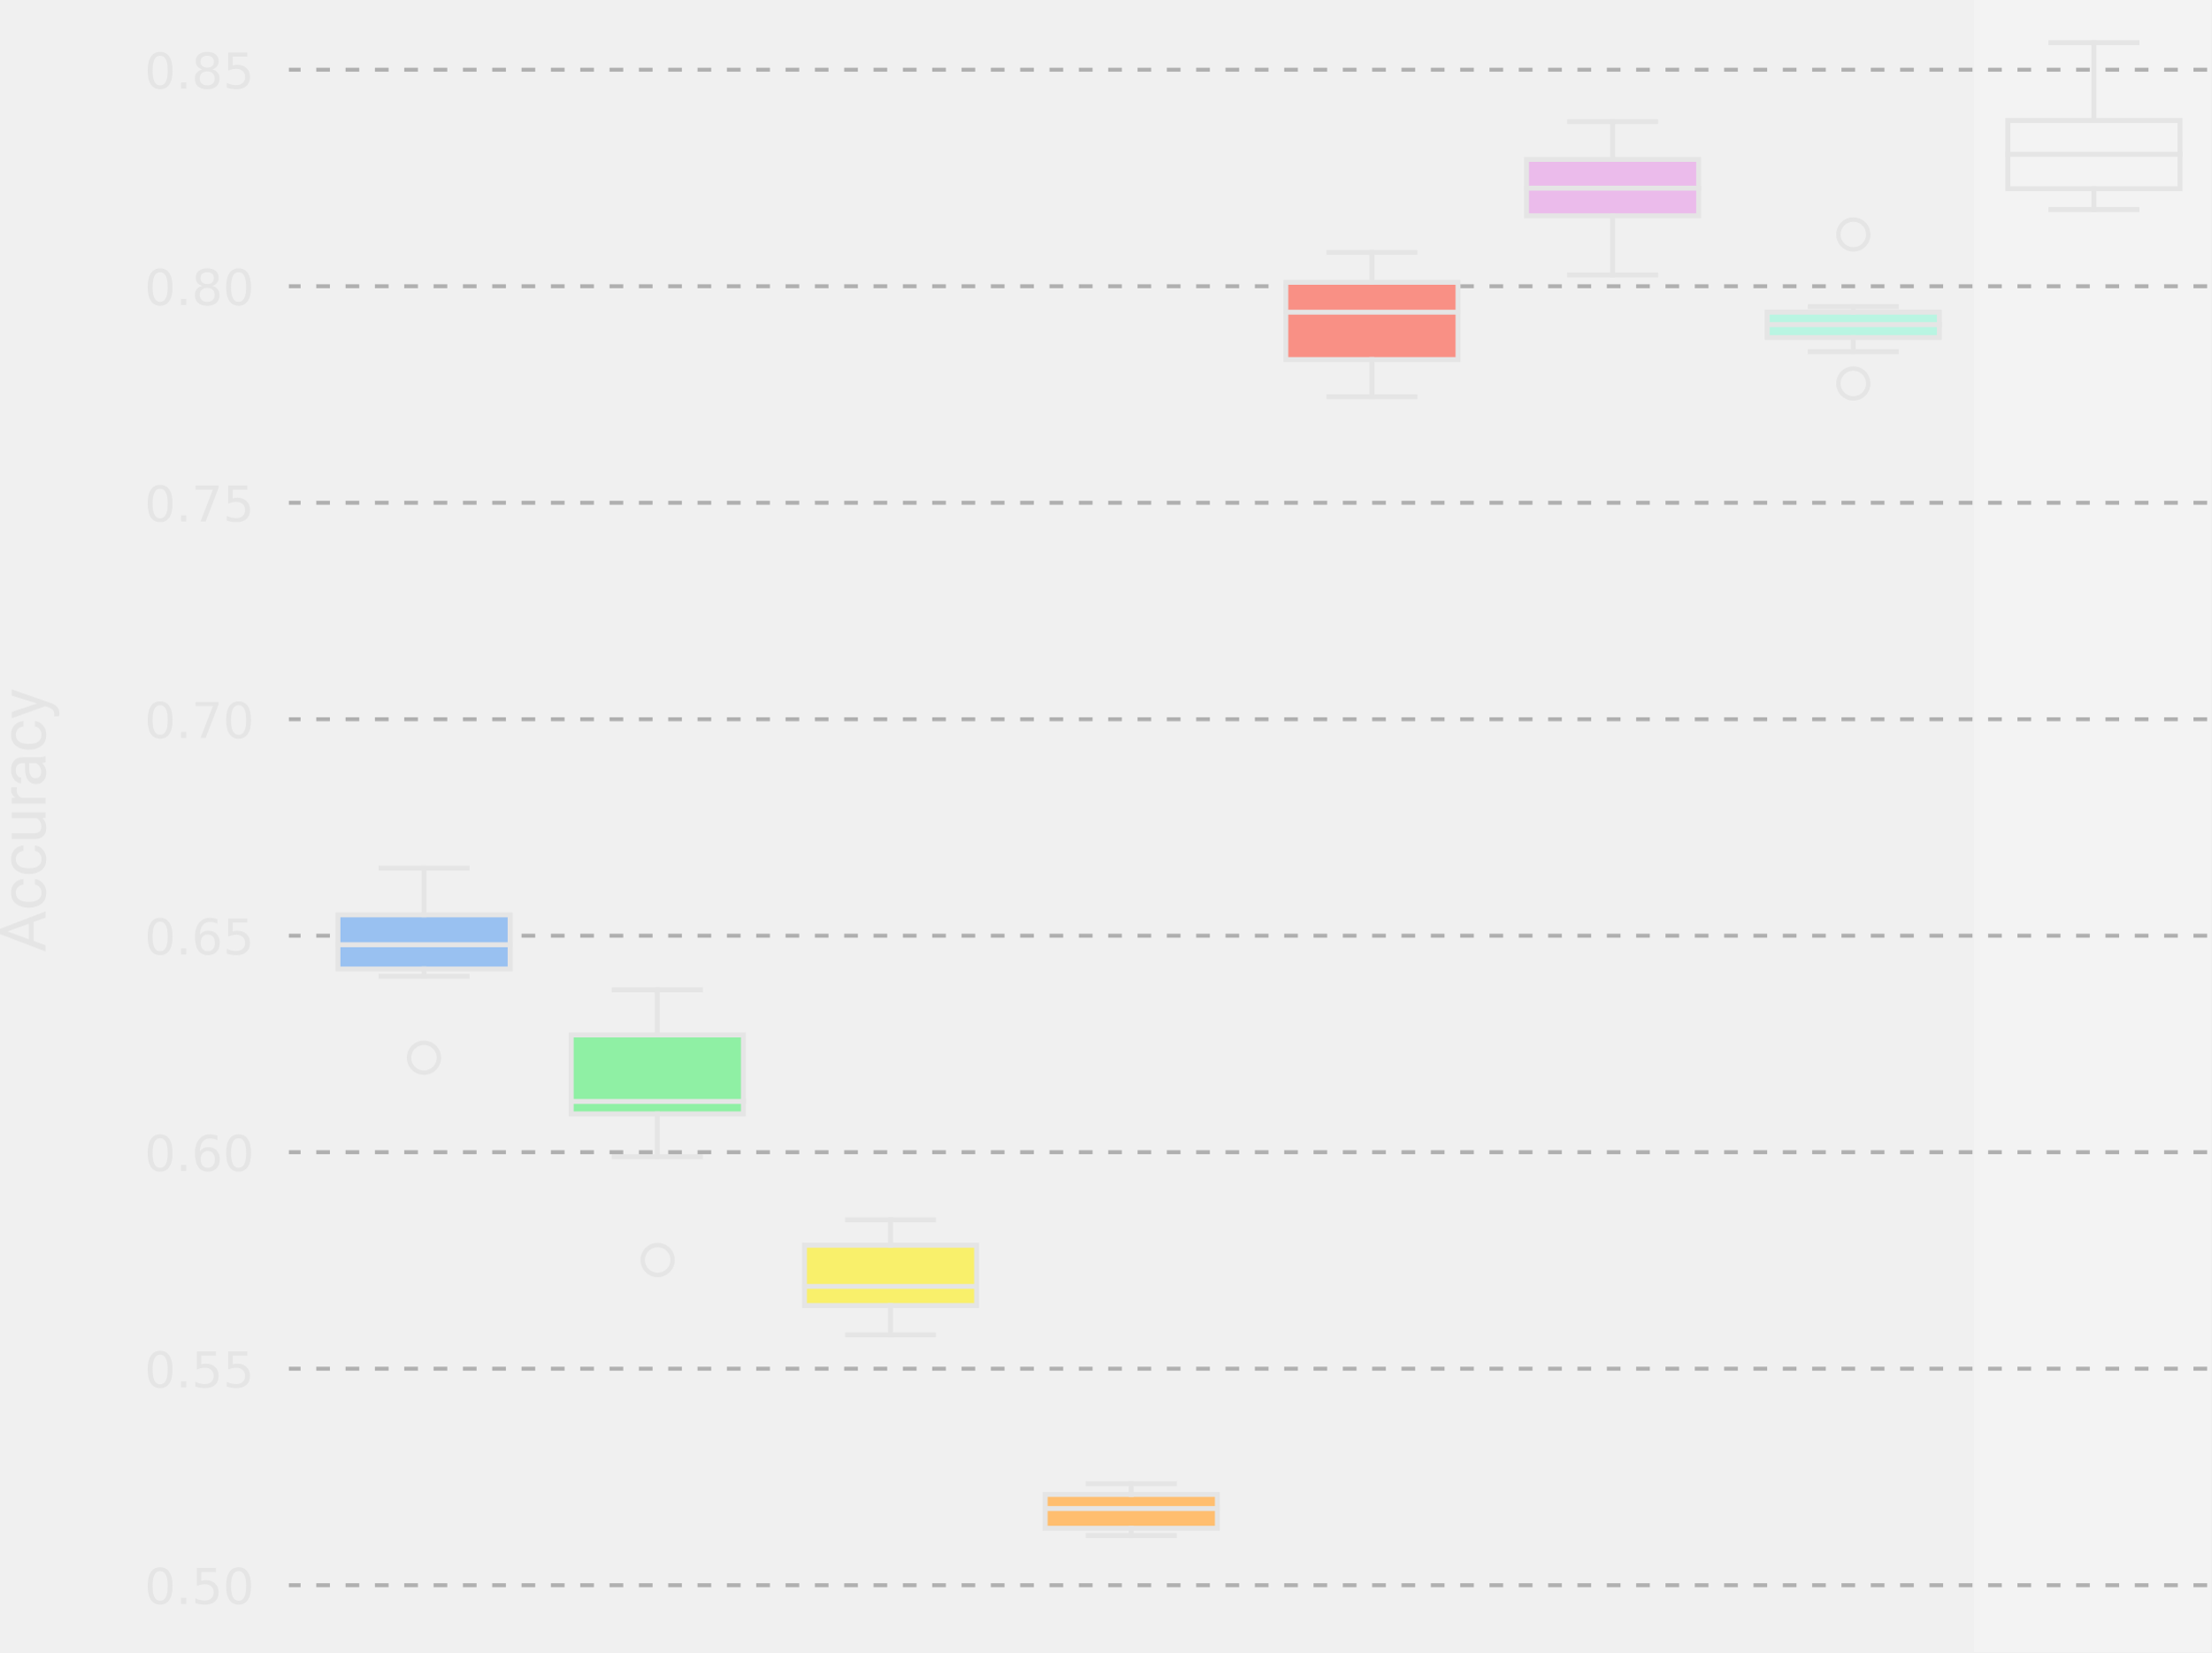
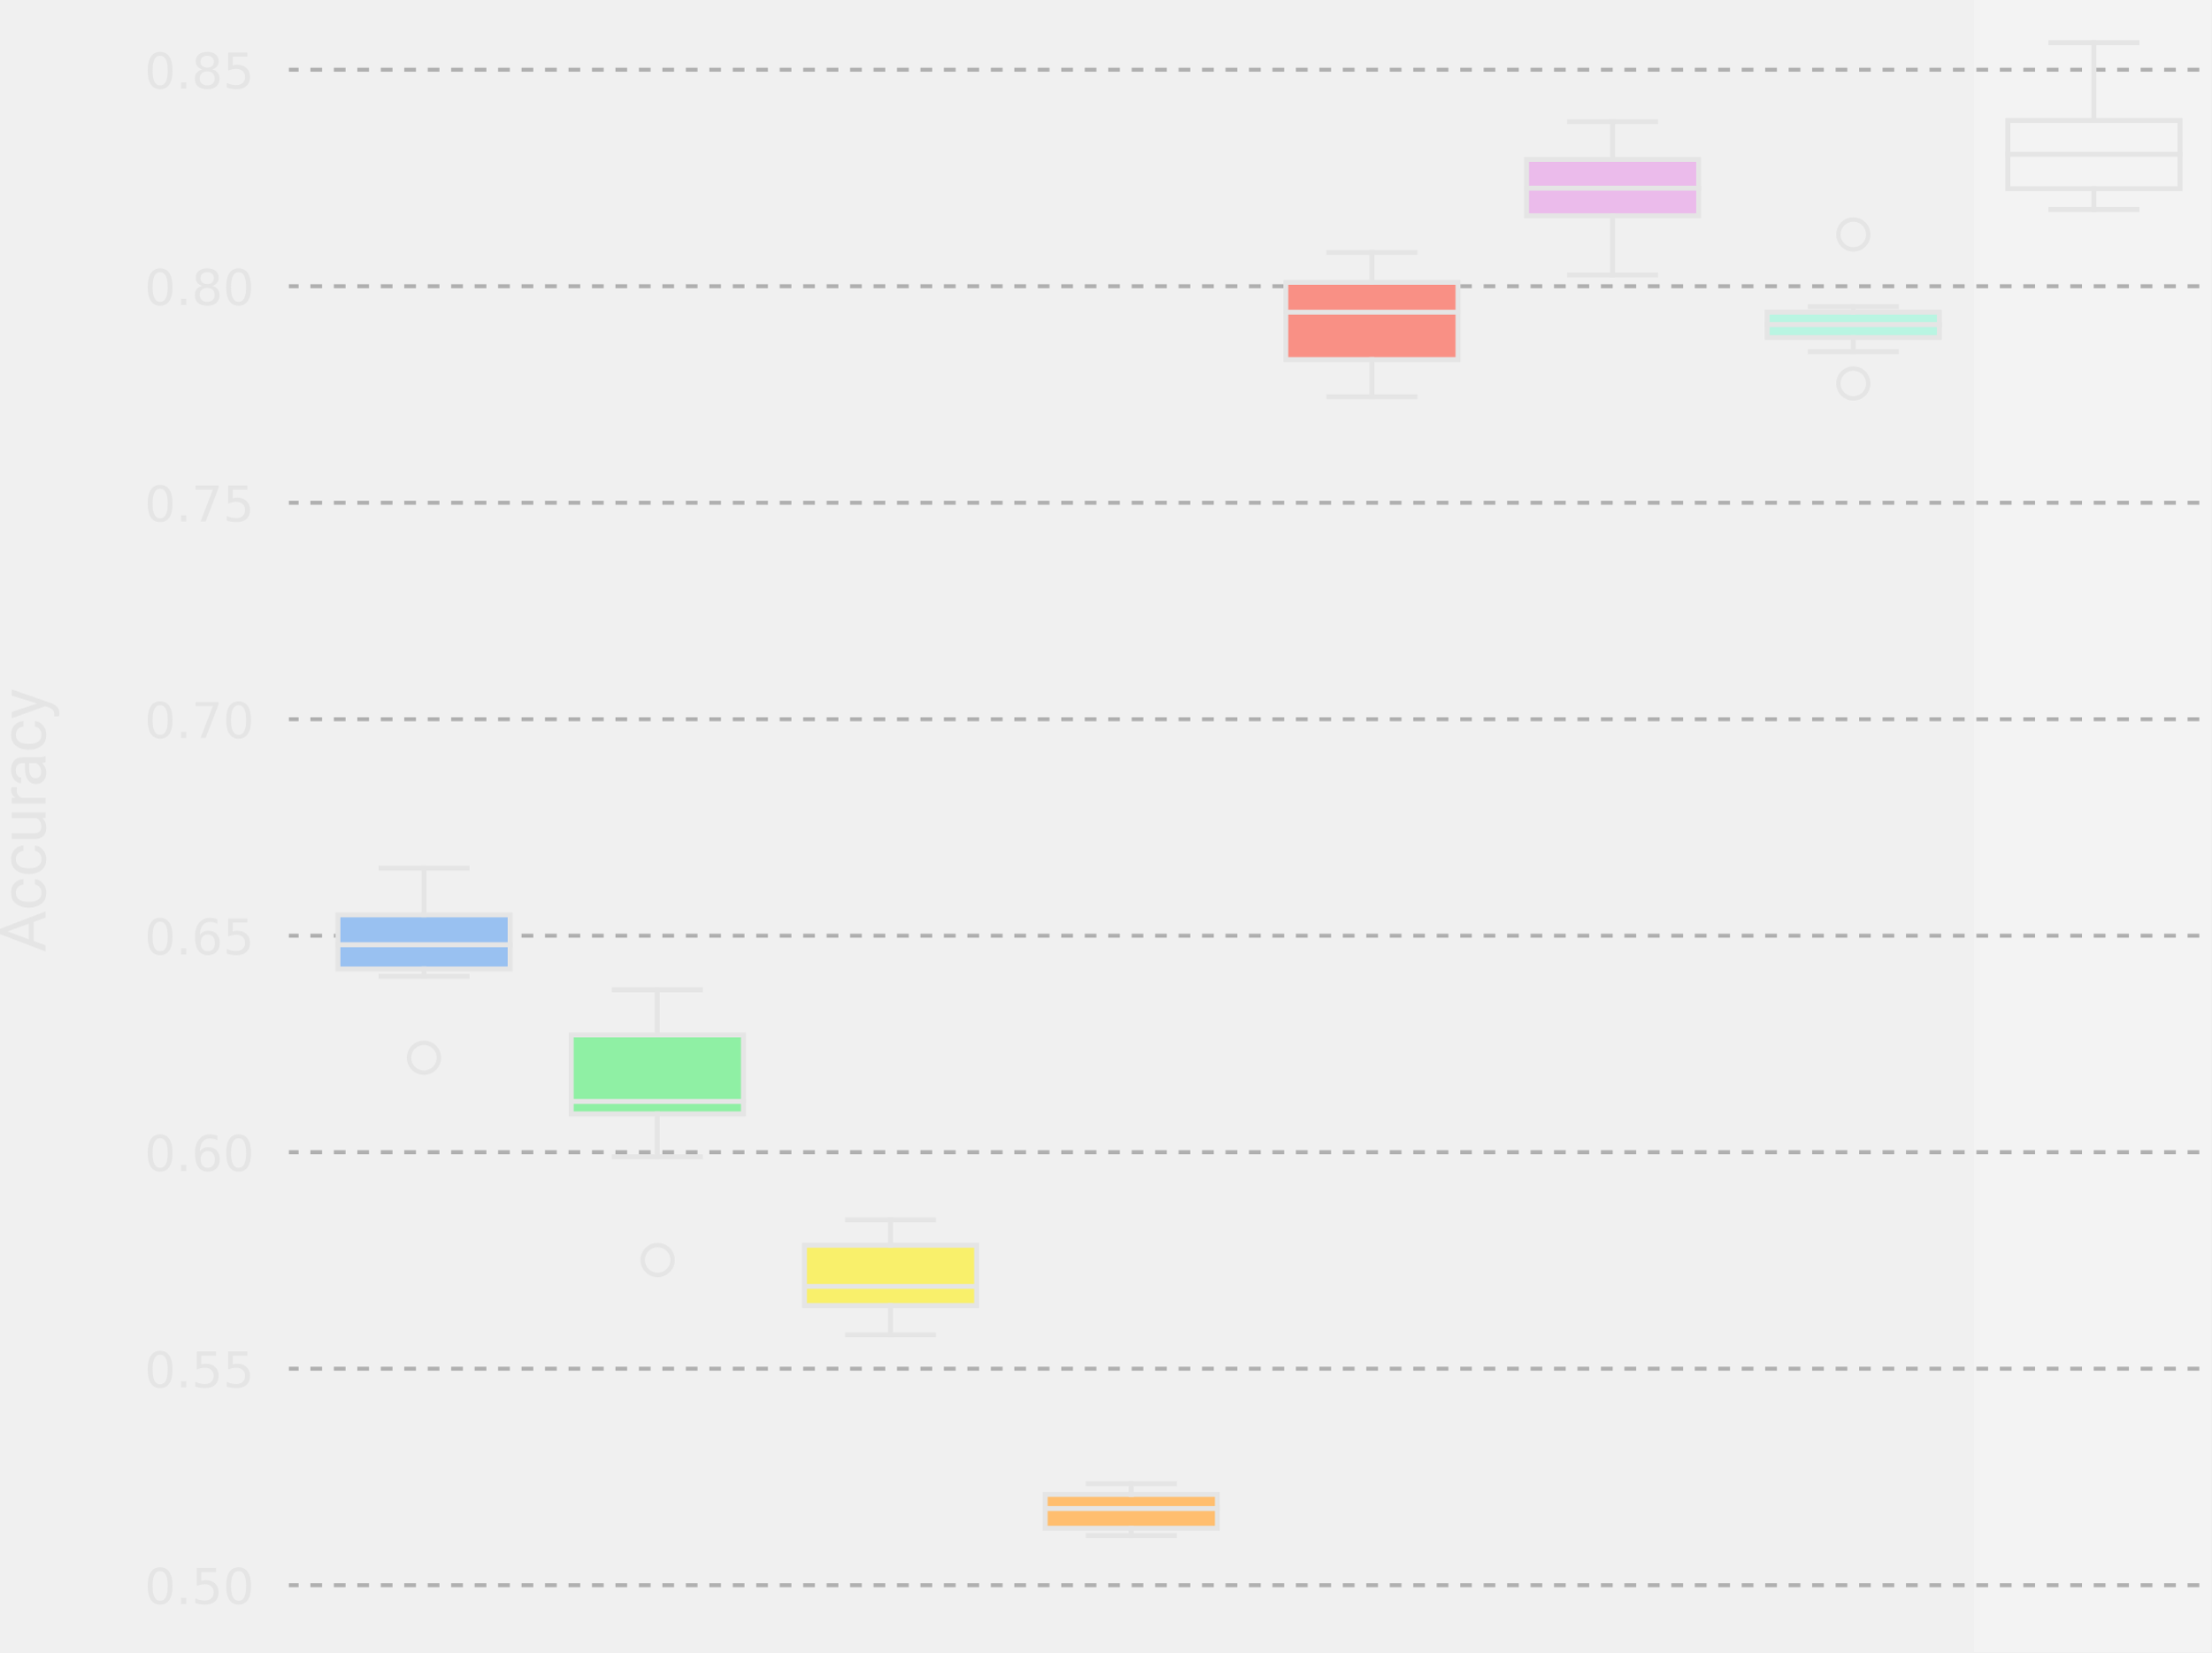
<svg xmlns="http://www.w3.org/2000/svg" xmlns:xlink="http://www.w3.org/1999/xlink" width="447.868pt" height="334.65pt" viewBox="0 0 447.868 334.65" version="1.1" id="svg1022">
  <defs id="defs6">
    <rect x="903.469" y="97.073" width="238.484" height="45.432" id="rect2431" />
    <style type="text/css" id="style4">*{stroke-linejoin: round; stroke-linecap: butt}</style>
    <rect x="903.469" y="97.073" width="238.484" height="45.432" id="rect2431-3" />
    <rect x="903.469" y="97.073" width="238.484" height="45.432" id="rect2431-7" />
    <rect x="903.469" y="97.073" width="238.484" height="45.432" id="rect2431-35" />
    <rect x="903.469" y="97.073" width="238.484" height="45.432" id="rect2431-9" />
    <rect x="903.469" y="97.073" width="238.484" height="45.432" id="rect2431-2" />
    <rect x="903.469" y="97.073" width="238.484" height="45.432" id="rect2431-0" />
    <rect x="903.469" y="97.073" width="238.484" height="45.432" id="rect2431-0-3" />
    <clipPath id="p4b27010d5b-2">
      <rect x="90" y="51.84" width="558" height="332.64" id="rect1017-0" />
    </clipPath>
    <clipPath id="clipPath4578">
      <rect x="90" y="51.84" width="558" height="332.64" id="rect4576" />
    </clipPath>
    <clipPath id="clipPath4582">
      <rect x="90" y="51.84" width="558" height="332.64" id="rect4580" />
    </clipPath>
    <clipPath id="clipPath4586">
      <rect x="90" y="51.84" width="558" height="332.64" id="rect4584" />
    </clipPath>
    <clipPath id="clipPath4590">
      <rect x="90" y="51.84" width="558" height="332.64" id="rect4588" />
    </clipPath>
    <clipPath id="clipPath4594">
      <rect x="90" y="51.84" width="558" height="332.64" id="rect4592" />
    </clipPath>
    <clipPath id="clipPath4598">
      <rect x="90" y="51.84" width="558" height="332.64" id="rect4596" />
    </clipPath>
    <clipPath id="clipPath4602">
      <rect x="90" y="51.84" width="558" height="332.64" id="rect4600" />
    </clipPath>
    <clipPath id="clipPath4606">
      <rect x="90" y="51.84" width="558" height="332.64" id="rect4604" />
    </clipPath>
    <clipPath id="clipPath4610">
      <rect x="90" y="51.84" width="558" height="332.64" id="rect4608" />
    </clipPath>
    <clipPath id="clipPath4614">
      <rect x="90" y="51.84" width="558" height="332.64" id="rect4612" />
    </clipPath>
    <clipPath id="clipPath4618">
      <rect x="90" y="51.84" width="558" height="332.64" id="rect4616" />
    </clipPath>
    <clipPath id="clipPath4622">
      <rect x="90" y="51.84" width="558" height="332.64" id="rect4620" />
    </clipPath>
    <clipPath id="clipPath4626">
      <rect x="90" y="51.84" width="558" height="332.64" id="rect4624" />
    </clipPath>
    <clipPath id="clipPath4630">
      <rect x="90" y="51.84" width="558" height="332.64" id="rect4628" />
    </clipPath>
    <clipPath id="clipPath4634">
      <rect x="90" y="51.84" width="558" height="332.64" id="rect4632" />
    </clipPath>
    <clipPath id="clipPath4638">
      <rect x="90" y="51.84" width="558" height="332.64" id="rect4636" />
    </clipPath>
    <clipPath id="clipPath4642">
      <rect x="90" y="51.84" width="558" height="332.64" id="rect4640" />
    </clipPath>
    <clipPath id="clipPath4646">
      <rect x="90" y="51.84" width="558" height="332.64" id="rect4644" />
    </clipPath>
    <clipPath id="clipPath4650">
      <rect x="90" y="51.84" width="558" height="332.64" id="rect4648" />
    </clipPath>
    <clipPath id="clipPath4654">
      <rect x="90" y="51.84" width="558" height="332.64" id="rect4652" />
    </clipPath>
    <clipPath id="clipPath4658">
      <rect x="90" y="51.84" width="558" height="332.64" id="rect4656" />
    </clipPath>
    <clipPath id="clipPath4662">
      <rect x="90" y="51.84" width="558" height="332.64" id="rect4660" />
    </clipPath>
    <clipPath id="clipPath4666">
      <rect x="90" y="51.84" width="558" height="332.64" id="rect4664" />
    </clipPath>
    <clipPath id="clipPath4670">
      <rect x="90" y="51.84" width="558" height="332.64" id="rect4668" />
    </clipPath>
    <clipPath id="clipPath4674">
      <rect x="90" y="51.84" width="558" height="332.64" id="rect4672" />
    </clipPath>
    <clipPath id="clipPath4678">
      <rect x="90" y="51.84" width="558" height="332.64" id="rect4676" />
    </clipPath>
    <clipPath id="clipPath4682">
      <rect x="90" y="51.84" width="558" height="332.64" id="rect4680" />
    </clipPath>
    <clipPath id="clipPath4686">
      <rect x="90" y="51.84" width="558" height="332.64" id="rect4684" />
    </clipPath>
    <clipPath id="clipPath4690">
      <rect x="90" y="51.84" width="558" height="332.64" id="rect4688" />
    </clipPath>
    <clipPath id="clipPath4694">
      <rect x="90" y="51.84" width="558" height="332.64" id="rect4692" />
    </clipPath>
    <clipPath id="clipPath4698">
      <rect x="90" y="51.84" width="558" height="332.64" id="rect4696" />
    </clipPath>
    <clipPath id="clipPath4702">
      <rect x="90" y="51.84" width="558" height="332.64" id="rect4700" />
    </clipPath>
    <clipPath id="clipPath4706">
      <rect x="90" y="51.84" width="558" height="332.64" id="rect4704" />
    </clipPath>
    <clipPath id="clipPath4710">
      <rect x="90" y="51.84" width="558" height="332.64" id="rect4708" />
    </clipPath>
    <clipPath id="clipPath4714">
      <rect x="90" y="51.84" width="558" height="332.64" id="rect4712" />
    </clipPath>
    <clipPath id="clipPath4718">
      <rect x="90" y="51.84" width="558" height="332.64" id="rect4716" />
    </clipPath>
    <clipPath id="clipPath4722">
      <rect x="90" y="51.84" width="558" height="332.64" id="rect4720" />
    </clipPath>
    <clipPath id="clipPath4726">
      <rect x="90" y="51.84" width="558" height="332.64" id="rect4724" />
    </clipPath>
    <clipPath id="clipPath4730">
      <rect x="90" y="51.84" width="558" height="332.64" id="rect4728" />
    </clipPath>
    <clipPath id="clipPath4734">
      <rect x="90" y="51.84" width="558" height="332.64" id="rect4732" />
    </clipPath>
    <clipPath id="clipPath4738">
      <rect x="90" y="51.84" width="558" height="332.64" id="rect4736" />
    </clipPath>
    <clipPath id="clipPath4742">
      <rect x="90" y="51.84" width="558" height="332.64" id="rect4740" />
    </clipPath>
    <clipPath id="clipPath4746">
      <rect x="90" y="51.84" width="558" height="332.64" id="rect4744" />
    </clipPath>
    <clipPath id="clipPath4750">
      <rect x="90" y="51.84" width="558" height="332.64" id="rect4748" />
    </clipPath>
    <clipPath id="clipPath4754">
      <rect x="90" y="51.84" width="558" height="332.64" id="rect4752" />
    </clipPath>
    <clipPath id="clipPath4758">
      <rect x="90" y="51.84" width="558" height="332.64" id="rect4756" />
    </clipPath>
    <clipPath id="clipPath4762">
      <rect x="90" y="51.84" width="558" height="332.64" id="rect4760" />
    </clipPath>
    <clipPath id="clipPath4766">
      <rect x="90" y="51.84" width="558" height="332.64" id="rect4764" />
    </clipPath>
    <clipPath id="clipPath4770">
      <rect x="90" y="51.84" width="558" height="332.64" id="rect4768" />
    </clipPath>
    <clipPath id="clipPath4774">
      <rect x="90" y="51.84" width="558" height="332.64" id="rect4772" />
    </clipPath>
    <clipPath id="clipPath4778">
      <rect x="90" y="51.84" width="558" height="332.64" id="rect4776" />
    </clipPath>
    <clipPath id="clipPath4782">
      <rect x="90" y="51.84" width="558" height="332.64" id="rect4780" />
    </clipPath>
    <clipPath id="clipPath4786">
      <rect x="90" y="51.84" width="558" height="332.64" id="rect4784" />
    </clipPath>
    <clipPath id="clipPath4790">
      <rect x="90" y="51.84" width="558" height="332.64" id="rect4788" />
    </clipPath>
    <clipPath id="clipPath4794">
      <rect x="90" y="51.84" width="558" height="332.64" id="rect4792" />
    </clipPath>
    <clipPath id="clipPath4798">
      <rect x="90" y="51.84" width="558" height="332.64" id="rect4796" />
    </clipPath>
    <clipPath id="clipPath4802">
      <rect x="90" y="51.84" width="558" height="332.64" id="rect4800" />
    </clipPath>
    <clipPath id="clipPath4806">
      <rect x="90" y="51.84" width="558" height="332.64" id="rect4804" />
    </clipPath>
    <path id="m43731210ed-9" d="M 0,0 H -3.5" style="stroke:#000000;stroke-width:0.8" />
    <path id="DejaVuSans-30-9" d="m 2034,4250 q -487,0 -733,-480 -245,-479 -245,-1442 0,-959 245,-1439 246,-480 733,-480 491,0 736,480 246,480 246,1439 0,963 -246,1442 -245,480 -736,480 z m 0,500 q 785,0 1199,-621 414,-620 414,-1801 0,-1178 -414,-1799 -414,-620 -1199,-620 -784,0 -1198,620 -414,621 -414,1799 0,1181 414,1801 414,621 1198,621 z" transform="scale(0.015625)" />
    <path id="DejaVuSans-2e-3" d="m 684,794 h 660 V 0 H 684 Z" transform="scale(0.015625)" />
    <path id="DejaVuSans-35-1" d="M 691,4666 H 3169 V 4134 H 1269 V 2991 q 137,47 274,70 138,23 276,23 781,0 1237,-428 457,-428 457,-1159 Q 3513,744 3044,326 2575,-91 1722,-91 1428,-91 1123,-41 819,9 494,109 v 635 q 281,-153 581,-228 300,-75 634,-75 541,0 856,284 316,284 316,772 0,487 -316,771 -315,285 -856,285 -253,0 -505,-56 -251,-56 -513,-175 z" transform="scale(0.015625)" />
    <path id="DejaVuSans-36-3" d="m 2113,2584 q -425,0 -674,-291 -248,-290 -248,-796 0,-503 248,-796 249,-292 674,-292 425,0 673,292 248,293 248,796 0,506 -248,796 -248,291 -673,291 z m 1253,1979 v -575 q -238,112 -480,171 -242,60 -480,60 -625,0 -955,-422 -329,-422 -376,-1275 184,272 462,417 279,145 613,145 703,0 1111,-427 408,-426 408,-1160 0,-719 -425,-1154 -425,-434 -1131,-434 -810,0 -1238,620 -428,621 -428,1799 0,1106 525,1764 525,658 1409,658 238,0 480,-47 242,-47 505,-140 z" transform="scale(0.015625)" />
    <path id="DejaVuSans-37-9" d="M 525,4666 H 3525 V 4397 L 1831,0 H 1172 L 2766,4134 H 525 Z" transform="scale(0.015625)" />
    <path id="DejaVuSans-38-0" d="m 2034,2216 q -450,0 -708,-241 -257,-241 -257,-662 0,-422 257,-663 258,-241 708,-241 450,0 709,242 260,243 260,662 0,421 -258,662 -257,241 -711,241 z m -631,268 q -406,100 -633,378 -226,279 -226,679 0,559 398,884 399,325 1092,325 697,0 1094,-325 397,-325 397,-884 0,-400 -227,-679 -226,-278 -629,-378 456,-106 710,-416 255,-309 255,-755 Q 3634,634 3220,271 2806,-91 2034,-91 1263,-91 848,271 434,634 434,1313 q 0,446 256,755 257,310 713,416 z m -231,997 q 0,-362 226,-565 227,-203 636,-203 407,0 636,203 230,203 230,565 0,363 -230,566 -229,203 -636,203 -409,0 -636,-203 -226,-203 -226,-566 z" transform="scale(0.015625)" />
    <path id="DejaVuSans-41-8" d="M 2188,4044 1331,1722 h 1716 z m -357,622 h 716 L 4325,0 H 3669 L 3244,1197 H 1141 L 716,0 H 50 Z" transform="scale(0.015625)" />
    <path id="DejaVuSans-79-1" d="m 2059,-325 q -243,-625 -475,-815 -231,-191 -618,-191 H 506 v 481 h 338 q 237,0 368,113 132,112 291,531 L 1606,56 191,3500 H 800 L 1894,763 2988,3500 h 609 z" transform="scale(0.015625)" />
    <path id="mbfd4c8936d-4" d="M 0,3 C 0.796,3 1.559,2.684 2.121,2.121 2.684,1.559 3,0.796 3,0 3,-0.796 2.684,-1.559 2.121,-2.121 1.559,-2.684 0.796,-3 0,-3 -0.796,-3 -1.559,-2.684 -2.121,-2.121 -2.684,-1.559 -3,-0.796 -3,0 -3,0.796 -2.684,1.559 -2.121,2.121 -1.559,2.684 -0.796,3 0,3 Z" style="stroke:#000000" />
    <defs id="defs716">
      <path id="mbfd4c8936d" d="M 0,3 C 0.796,3 1.559,2.684 2.121,2.121 2.684,1.559 3,0.796 3,0 3,-0.796 2.684,-1.559 2.121,-2.121 1.559,-2.684 0.796,-3 0,-3 -0.796,-3 -1.559,-2.684 -2.121,-2.121 -2.684,-1.559 -3,-0.796 -3,0 -3,0.796 -2.684,1.559 -2.121,2.121 -1.559,2.684 -0.796,3 0,3 Z" style="stroke:#000000" />
    </defs>
    <clipPath clipPathUnits="userSpaceOnUse" id="clipPath1">
      <g id="g2" transform="translate(177,48)">
        <rect x="-87" y="3.84" width="558" height="332.64" id="rect2" />
      </g>
    </clipPath>
    <clipPath clipPathUnits="userSpaceOnUse" id="clipPath2">
      <g id="g3" transform="translate(177,48)">
        <rect x="-87" y="3.84" width="558" height="332.64" id="rect3" />
      </g>
    </clipPath>
    <clipPath clipPathUnits="userSpaceOnUse" id="clipPath4">
      <g id="g5" transform="translate(70.5,48)">
        <rect x="19.5" y="3.84" width="558" height="332.64" id="rect5" />
      </g>
    </clipPath>
    <clipPath clipPathUnits="userSpaceOnUse" id="clipPath6">
      <g id="g7" transform="translate(48,48)">
        <rect x="42" y="3.84" width="558" height="332.64" id="rect7" />
      </g>
    </clipPath>
    <defs id="defs503">
      <path id="m43731210ed" d="M 0,0 H -3.5" style="stroke:#000000;stroke-width:0.8" />
    </defs>
  </defs>
  <rect style="opacity:0.187;fill:#ffffff;fill-opacity:1;stroke-width:1.279;stroke-linecap:round;stroke-linejoin:round;stroke-miterlimit:10" id="rect1" width="48.02" height="334.65" x="399.849" y="0" />
-   <path d="M 90,379.41 H 483.123" clip-path="url(#p4b27010d5b)" style="fill:none;stroke:#b0b0b0;stroke-width:0.8;stroke-linecap:square;stroke-dasharray:2, 4;stroke-dashoffset:0;stroke-opacity:1" id="path499" transform="matrix(0.9901928,0,0,1,-30.60675,-58.31498)" />
+   <path d="M 90,379.41 H 483.123" clip-path="url(#p4b27010d5b)" style="fill:none;stroke:#b0b0b0;stroke-width:0.8;stroke-linecap:square;stroke-dasharray:1.6,3.2;stroke-dashoffset:0;stroke-opacity:1" id="path499" transform="matrix(0.9901928,0,0,1,-30.60675,-58.31498)" />
  <g transform="matrix(0.1,0,0,-0.1,29.24497,324.8938)" id="g523">
    <defs id="defs513">
      <path id="DejaVuSans-30" d="m 2034,4250 q -487,0 -733,-480 -245,-479 -245,-1442 0,-959 245,-1439 246,-480 733,-480 491,0 736,480 246,480 246,1439 0,963 -246,1442 -245,480 -736,480 z m 0,500 q 785,0 1199,-621 414,-620 414,-1801 0,-1178 -414,-1799 -414,-620 -1199,-620 -784,0 -1198,620 -414,621 -414,1799 0,1181 414,1801 414,621 1198,621 z" transform="scale(0.015625)" />
      <path id="DejaVuSans-2e" d="m 684,794 h 660 V 0 H 684 Z" transform="scale(0.015625)" />
      <path id="DejaVuSans-35" d="M 691,4666 H 3169 V 4134 H 1269 V 2991 q 137,47 274,70 138,23 276,23 781,0 1237,-428 457,-428 457,-1159 Q 3513,744 3044,326 2575,-91 1722,-91 1428,-91 1123,-41 819,9 494,109 v 635 q 281,-153 581,-228 300,-75 634,-75 541,0 856,284 316,284 316,772 0,487 -316,771 -315,285 -856,285 -253,0 -505,-56 -251,-56 -513,-175 z" transform="scale(0.015625)" />
    </defs>
    <use xlink:href="#DejaVuSans-30" id="use515" style="fill:#e5e5e5;fill-opacity:1" />
    <use xlink:href="#DejaVuSans-2e" x="63.623" id="use517" style="fill:#e5e5e5;fill-opacity:1" />
    <use xlink:href="#DejaVuSans-35" x="95.41" id="use519" style="fill:#e5e5e5;fill-opacity:1" />
    <use xlink:href="#DejaVuSans-30" x="159.033" id="use521" style="fill:#e5e5e5;fill-opacity:1" />
  </g>
-   <path d="M 90,335.557 H 483.047" clip-path="url(#p4b27010d5b)" style="fill:none;stroke:#b0b0b0;stroke-width:0.8;stroke-linecap:square;stroke-dasharray:2, 4;stroke-dashoffset:0;stroke-opacity:1" id="path527" transform="matrix(0.9901928,0,0,1,-30.60675,-58.31498)" />
+   <path d="M 90,335.557 H 483.047" clip-path="url(#p4b27010d5b)" style="fill:none;stroke:#b0b0b0;stroke-width:0.8;stroke-linecap:square;stroke-dasharray:1.6,3.2;stroke-dashoffset:0;stroke-opacity:1" id="path527" transform="matrix(0.9901928,0,0,1,-30.60675,-58.31498)" />
  <g transform="matrix(0.1,0,0,-0.1,29.24497,281.0412)" id="g543">
    <use xlink:href="#DejaVuSans-30" id="use535" style="fill:#e5e5e5;fill-opacity:1" />
    <use xlink:href="#DejaVuSans-2e" x="63.623" id="use537" style="fill:#e5e5e5;fill-opacity:1" />
    <use xlink:href="#DejaVuSans-35" x="95.41" id="use539" style="fill:#e5e5e5;fill-opacity:1" />
    <use xlink:href="#DejaVuSans-35" x="159.033" id="use541" style="fill:#e5e5e5;fill-opacity:1" />
  </g>
-   <path d="M 90,291.704 H 483.214" clip-path="url(#p4b27010d5b)" style="fill:none;stroke:#b0b0b0;stroke-width:0.8;stroke-linecap:square;stroke-dasharray:2, 4;stroke-dashoffset:0;stroke-opacity:1" id="path547" transform="matrix(0.9901928,0,0,1,-30.60675,-58.31498)" />
+   <path d="M 90,291.704 H 483.214" clip-path="url(#p4b27010d5b)" style="fill:none;stroke:#b0b0b0;stroke-width:0.8;stroke-linecap:square;stroke-dasharray:1.6,3.2;stroke-dashoffset:0;stroke-opacity:1" id="path547" transform="matrix(0.9901928,0,0,1,-30.60675,-58.31498)" />
  <g transform="matrix(0.1,0,0,-0.1,29.24497,237.1886)" id="g566">
    <defs id="defs556">
      <path id="DejaVuSans-36" d="m 2113,2584 q -425,0 -674,-291 -248,-290 -248,-796 0,-503 248,-796 249,-292 674,-292 425,0 673,292 248,293 248,796 0,506 -248,796 -248,291 -673,291 z m 1253,1979 v -575 q -238,112 -480,171 -242,60 -480,60 -625,0 -955,-422 -329,-422 -376,-1275 184,272 462,417 279,145 613,145 703,0 1111,-427 408,-426 408,-1160 0,-719 -425,-1154 -425,-434 -1131,-434 -810,0 -1238,620 -428,621 -428,1799 0,1106 525,1764 525,658 1409,658 238,0 480,-47 242,-47 505,-140 z" transform="scale(0.015625)" />
    </defs>
    <use xlink:href="#DejaVuSans-30" id="use558" style="fill:#e5e5e5;fill-opacity:1" />
    <use xlink:href="#DejaVuSans-2e" x="63.623" id="use560" style="fill:#e5e5e5;fill-opacity:1" />
    <use xlink:href="#DejaVuSans-36" x="95.41" id="use562" style="fill:#e5e5e5;fill-opacity:1" />
    <use xlink:href="#DejaVuSans-30" x="159.033" id="use564" style="fill:#e5e5e5;fill-opacity:1" />
  </g>
-   <path d="M 90,247.852 H 482.6" clip-path="url(#p4b27010d5b)" style="fill:none;stroke:#b0b0b0;stroke-width:0.8;stroke-linecap:square;stroke-dasharray:2, 4;stroke-dashoffset:0;stroke-opacity:1" id="path570" transform="matrix(0.9901928,0,0,1,-30.60675,-58.31498)" />
+   <path d="M 90,247.852 H 482.6" clip-path="url(#p4b27010d5b)" style="fill:none;stroke:#b0b0b0;stroke-width:0.8;stroke-linecap:square;stroke-dasharray:1.6,3.2;stroke-dashoffset:0;stroke-opacity:1" id="path570" transform="matrix(0.9901928,0,0,1,-30.60675,-58.31498)" />
  <g transform="matrix(0.1,0,0,-0.1,29.24497,193.3361)" id="g586">
    <use xlink:href="#DejaVuSans-30" id="use578" style="fill:#e5e5e5;fill-opacity:1" />
    <use xlink:href="#DejaVuSans-2e" x="63.623" id="use580" style="fill:#e5e5e5;fill-opacity:1" />
    <use xlink:href="#DejaVuSans-36" x="95.41" id="use582" style="fill:#e5e5e5;fill-opacity:1" />
    <use xlink:href="#DejaVuSans-35" x="159.033" id="use584" style="fill:#e5e5e5;fill-opacity:1" />
  </g>
-   <path d="M 90,203.999 H 483.072" clip-path="url(#p4b27010d5b)" style="fill:none;stroke:#b0b0b0;stroke-width:0.8;stroke-linecap:square;stroke-dasharray:2, 4;stroke-dashoffset:0;stroke-opacity:1" id="path590" transform="matrix(0.9901928,0,0,1,-30.60675,-58.31498)" />
+   <path d="M 90,203.999 H 483.072" clip-path="url(#p4b27010d5b)" style="fill:none;stroke:#b0b0b0;stroke-width:0.8;stroke-linecap:square;stroke-dasharray:1.6,3.2;stroke-dashoffset:0;stroke-opacity:1" id="path590" transform="matrix(0.9901928,0,0,1,-30.60675,-58.31498)" />
  <g transform="matrix(0.1,0,0,-0.1,29.24497,149.4835)" id="g609">
    <defs id="defs599">
      <path id="DejaVuSans-37" d="M 525,4666 H 3525 V 4397 L 1831,0 H 1172 L 2766,4134 H 525 Z" transform="scale(0.015625)" />
    </defs>
    <use xlink:href="#DejaVuSans-30" id="use601" style="fill:#e5e5e5;fill-opacity:1" />
    <use xlink:href="#DejaVuSans-2e" x="63.623" id="use603" style="fill:#e5e5e5;fill-opacity:1" />
    <use xlink:href="#DejaVuSans-37" x="95.41" id="use605" style="fill:#e5e5e5;fill-opacity:1" />
    <use xlink:href="#DejaVuSans-30" x="159.033" id="use607" style="fill:#e5e5e5;fill-opacity:1" />
  </g>
-   <path d="M 90,160.147 H 482.594" clip-path="url(#p4b27010d5b)" style="fill:none;stroke:#b0b0b0;stroke-width:0.8;stroke-linecap:square;stroke-dasharray:2, 4;stroke-dashoffset:0;stroke-opacity:1" id="path613" transform="matrix(0.9901928,0,0,1,-30.60675,-58.31498)" />
+   <path d="M 90,160.147 H 482.594" clip-path="url(#p4b27010d5b)" style="fill:none;stroke:#b0b0b0;stroke-width:0.8;stroke-linecap:square;stroke-dasharray:1.6,3.2;stroke-dashoffset:0;stroke-opacity:1" id="path613" transform="matrix(0.9901928,0,0,1,-30.60675,-58.31498)" />
  <g transform="matrix(0.1,0,0,-0.1,29.24497,105.6309)" id="g629">
    <use xlink:href="#DejaVuSans-30" id="use621" style="fill:#e5e5e5;fill-opacity:1" />
    <use xlink:href="#DejaVuSans-2e" x="63.623" id="use623" style="fill:#e5e5e5;fill-opacity:1" />
    <use xlink:href="#DejaVuSans-37" x="95.41" id="use625" style="fill:#e5e5e5;fill-opacity:1" />
    <use xlink:href="#DejaVuSans-35" x="159.033" id="use627" style="fill:#e5e5e5;fill-opacity:1" />
  </g>
-   <path d="M 90,116.294 H 482.881" clip-path="url(#p4b27010d5b)" style="fill:none;stroke:#b0b0b0;stroke-width:0.8;stroke-linecap:square;stroke-dasharray:2, 4;stroke-dashoffset:0;stroke-opacity:1" id="path633" transform="matrix(0.9901928,0,0,1,-30.60675,-58.31498)" />
+   <path d="M 90,116.294 H 482.881" clip-path="url(#p4b27010d5b)" style="fill:none;stroke:#b0b0b0;stroke-width:0.8;stroke-linecap:square;stroke-dasharray:1.6,3.2;stroke-dashoffset:0;stroke-opacity:1" id="path633" transform="matrix(0.9901928,0,0,1,-30.60675,-58.31498)" />
  <g transform="matrix(0.1,0,0,-0.1,29.24497,61.77838)" id="g652">
    <defs id="defs642">
      <path id="DejaVuSans-38" d="m 2034,2216 q -450,0 -708,-241 -257,-241 -257,-662 0,-422 257,-663 258,-241 708,-241 450,0 709,242 260,243 260,662 0,421 -258,662 -257,241 -711,241 z m -631,268 q -406,100 -633,378 -226,279 -226,679 0,559 398,884 399,325 1092,325 697,0 1094,-325 397,-325 397,-884 0,-400 -227,-679 -226,-278 -629,-378 456,-106 710,-416 255,-309 255,-755 Q 3634,634 3220,271 2806,-91 2034,-91 1263,-91 848,271 434,634 434,1313 q 0,446 256,755 257,310 713,416 z m -231,997 q 0,-362 226,-565 227,-203 636,-203 407,0 636,203 230,203 230,565 0,363 -230,566 -229,203 -636,203 -409,0 -636,-203 -226,-203 -226,-566 z" transform="scale(0.015625)" />
    </defs>
    <use xlink:href="#DejaVuSans-30" id="use644" style="fill:#e5e5e5;fill-opacity:1" />
    <use xlink:href="#DejaVuSans-2e" x="63.623" id="use646" style="fill:#e5e5e5;fill-opacity:1" />
    <use xlink:href="#DejaVuSans-38" x="95.41" id="use648" style="fill:#e5e5e5;fill-opacity:1" />
    <use xlink:href="#DejaVuSans-30" x="159.033" id="use650" style="fill:#e5e5e5;fill-opacity:1" />
  </g>
-   <path d="M 90,72.442 H 483.057" clip-path="url(#p4b27010d5b)" style="fill:none;stroke:#b0b0b0;stroke-width:0.8;stroke-linecap:square;stroke-dasharray:2, 4;stroke-dashoffset:0;stroke-opacity:1" id="path656" transform="matrix(0.9901928,0,0,1,-30.60675,-58.31498)" />
+   <path d="M 90,72.442 H 483.057" clip-path="url(#p4b27010d5b)" style="fill:none;stroke:#b0b0b0;stroke-width:0.8;stroke-linecap:square;stroke-dasharray:1.6,3.2;stroke-dashoffset:0;stroke-opacity:1" id="path656" transform="matrix(0.9901928,0,0,1,-30.60675,-58.31498)" />
  <g transform="matrix(0.1,0,0,-0.1,29.24497,17.92581)" id="g672">
    <use xlink:href="#DejaVuSans-30" id="use664" style="fill:#e5e5e5;fill-opacity:1" />
    <use xlink:href="#DejaVuSans-2e" x="63.623" id="use666" style="fill:#e5e5e5;fill-opacity:1" />
    <use xlink:href="#DejaVuSans-38" x="95.41" id="use668" style="fill:#e5e5e5;fill-opacity:1" />
    <use xlink:href="#DejaVuSans-35" x="159.033" id="use670" style="fill:#e5e5e5;fill-opacity:1" />
  </g>
  <path d="m 107.438,254.59 h 34.875 v -10.963 h -34.875 z" clip-path="url(#p4b27010d5b)" style="fill:#99c1f1;fill-opacity:1;stroke:#e5e5e5;stroke-linejoin:miter;stroke-opacity:1" id="path700" transform="translate(-38.9894,-58.31498)" />
  <path d="m 124.875,254.59 v 1.485" clip-path="url(#p4b27010d5b)" style="fill:none;stroke:#e5e5e5;stroke-linecap:square;stroke-opacity:1" id="path703" transform="translate(-38.9894,-58.31498)" />
  <path d="m 124.875,243.626 v -9.479" clip-path="url(#p4b27010d5b)" style="fill:none;stroke:#e5e5e5;stroke-linecap:square;stroke-opacity:1" id="path706" transform="translate(-38.9894,-58.31498)" />
  <path d="m 116.156,256.074 h 17.438" clip-path="url(#p4b27010d5b)" style="fill:none;stroke:#e5e5e5;stroke-linecap:square;stroke-opacity:1" id="path709" transform="translate(-38.9894,-58.31498)" />
  <path d="m 116.156,234.148 h 17.438" clip-path="url(#p4b27010d5b)" style="fill:none;stroke:#e5e5e5;stroke-linecap:square;stroke-opacity:1" id="path712" transform="translate(-38.9894,-58.31498)" />
  <path d="m 177.188,283.939 h 34.875 v -15.988 h -34.875 z" clip-path="url(#p4b27010d5b)" style="fill:#8ff0a4;fill-opacity:1;stroke:#e5e5e5;stroke-linejoin:miter;stroke-opacity:1" id="path723" transform="translate(-61.4894,-58.31498)" />
  <path d="m 194.625,283.939 v 8.679" clip-path="url(#p4b27010d5b)" style="fill:none;stroke:#e5e5e5;stroke-linecap:square;stroke-opacity:1" id="path726" transform="translate(-61.4894,-58.31498)" />
  <path d="m 194.625,267.951 v -9.136" clip-path="url(#p4b27010d5b)" style="fill:none;stroke:#e5e5e5;stroke-linecap:square;stroke-opacity:1" id="path729" transform="translate(-61.4894,-58.31498)" />
  <path d="m 185.906,292.618 h 17.438" clip-path="url(#p4b27010d5b)" style="fill:none;stroke:#e5e5e5;stroke-linecap:square;stroke-opacity:1" id="path732" transform="translate(-61.4894,-58.31498)" />
  <path d="m 185.906,258.815 h 17.438" clip-path="url(#p4b27010d5b)" style="fill:none;stroke:#e5e5e5;stroke-linecap:square;stroke-opacity:1" id="path735" transform="translate(-61.4894,-58.31498)" />
  <path d="m 246.938,322.767 h 34.875 v -12.219 h -34.875 z" clip-path="url(#p4b27010d5b)" style="fill:#f9f06b;fill-opacity:1;stroke:#e5e5e5;stroke-linejoin:miter;stroke-opacity:1" id="path743" transform="translate(-83.9894,-58.31498)" />
  <path d="m 264.375,322.767 v 5.938" clip-path="url(#p4b27010d5b)" style="fill:none;stroke:#e5e5e5;stroke-linecap:square;stroke-opacity:1" id="path746" transform="translate(-83.9894,-58.31498)" />
  <path d="m 264.375,310.547 v -5.139" clip-path="url(#p4b27010d5b)" style="fill:none;stroke:#e5e5e5;stroke-linecap:square;stroke-opacity:1" id="path749" transform="translate(-83.9894,-58.31498)" />
  <path d="m 255.656,328.705 h 17.438" clip-path="url(#p4b27010d5b)" style="fill:none;stroke:#e5e5e5;stroke-linecap:square;stroke-opacity:1" id="path752" transform="translate(-83.9894,-58.31498)" />
  <path d="m 255.656,305.408 h 17.438" clip-path="url(#p4b27010d5b)" style="fill:none;stroke:#e5e5e5;stroke-linecap:square;stroke-opacity:1" id="path755" transform="translate(-83.9894,-58.31498)" />
  <path d="m 316.688,367.875 h 34.875 v -6.852 h -34.875 z" clip-path="url(#p4b27010d5b)" style="fill:#ffbe6f;fill-opacity:1;stroke:#e5e5e5;stroke-linejoin:miter;stroke-opacity:1" id="path759" transform="translate(-104.9894,-58.31498)" />
  <path d="M 334.125,367.875 V 369.36" clip-path="url(#p4b27010d5b)" style="fill:none;stroke:#e5e5e5;stroke-linecap:square;stroke-opacity:1" id="path762" transform="translate(-104.9894,-58.31498)" />
  <path d="m 334.125,361.023 v -2.17" clip-path="url(#p4b27010d5b)" style="fill:none;stroke:#e5e5e5;stroke-linecap:square;stroke-opacity:1" id="path765" transform="translate(-104.9894,-58.31498)" />
  <path d="m 325.406,369.36 h 17.438" clip-path="url(#p4b27010d5b)" style="fill:none;stroke:#e5e5e5;stroke-linecap:square;stroke-opacity:1" id="path768" transform="translate(-104.9894,-58.31498)" />
  <path d="m 325.406,358.854 h 17.438" clip-path="url(#p4b27010d5b)" style="fill:none;stroke:#e5e5e5;stroke-linecap:square;stroke-opacity:1" id="path771" transform="translate(-104.9894,-58.31498)" />
  <path d="m 386.438,131.14 h 34.875 v -15.645 h -34.875 z" clip-path="url(#p4b27010d5b)" style="fill:#f99085;fill-opacity:1;stroke:#e5e5e5;stroke-linejoin:miter;stroke-opacity:1" id="path775" transform="translate(-125.9894,-58.31498)" />
  <path d="m 403.875,131.14 v 7.537" clip-path="url(#p4b27010d5b)" style="fill:none;stroke:#e5e5e5;stroke-linecap:square;stroke-opacity:1" id="path778" transform="translate(-125.9894,-58.31498)" />
  <path d="m 403.875,115.495 v -6.053" clip-path="url(#p4b27010d5b)" style="fill:none;stroke:#e5e5e5;stroke-linecap:square;stroke-opacity:1" id="path781" transform="translate(-125.9894,-58.31498)" />
  <path d="m 395.156,138.677 h 17.438" clip-path="url(#p4b27010d5b)" style="fill:none;stroke:#e5e5e5;stroke-linecap:square;stroke-opacity:1" id="path784" transform="translate(-125.9894,-58.31498)" />
  <path d="m 395.156,109.442 h 17.438" clip-path="url(#p4b27010d5b)" style="fill:none;stroke:#e5e5e5;stroke-linecap:square;stroke-opacity:1" id="path787" transform="translate(-125.9894,-58.31498)" />
  <path d="m 456.188,102.019 h 34.875 V 90.599 h -34.875 z" clip-path="url(#p4b27010d5b)" style="fill:#ebbbeb;fill-opacity:1;stroke:#e5e5e5;stroke-linejoin:miter;stroke-opacity:1" id="path791" transform="translate(-146.9894,-58.31498)" />
  <path d="m 473.625,102.019 v 11.991" clip-path="url(#p4b27010d5b)" style="fill:none;stroke:#e5e5e5;stroke-linecap:square;stroke-opacity:1" id="path794" transform="translate(-146.9894,-58.31498)" />
  <path d="m 473.625,90.599 v -7.651" clip-path="url(#p4b27010d5b)" style="fill:none;stroke:#e5e5e5;stroke-linecap:square;stroke-opacity:1" id="path797" transform="translate(-146.9894,-58.31498)" />
  <path d="m 464.906,114.01 h 17.438" clip-path="url(#p4b27010d5b)" style="fill:none;stroke:#e5e5e5;stroke-linecap:square;stroke-opacity:1" id="path800" transform="translate(-146.9894,-58.31498)" />
  <path d="m 464.906,82.948 h 17.438" clip-path="url(#p4b27010d5b)" style="fill:none;stroke:#e5e5e5;stroke-linecap:square;stroke-opacity:1" id="path803" transform="translate(-146.9894,-58.31498)" />
  <path d="m 525.938,126.686 h 34.875 v -5.139 h -34.875 z" clip-path="url(#p4b27010d5b)" style="fill:#b9f5e2;fill-opacity:1;stroke:#e5e5e5;stroke-linejoin:miter;stroke-opacity:1" id="path807" transform="translate(-167.9894,-58.31498)" />
  <path d="m 543.375,126.686 v 2.855" clip-path="url(#p4b27010d5b)" style="fill:none;stroke:#e5e5e5;stroke-linecap:square;stroke-opacity:1" id="path810" transform="translate(-167.9894,-58.31498)" />
  <path d="m 543.375,121.547 v -1.142" clip-path="url(#p4b27010d5b)" style="fill:none;stroke:#e5e5e5;stroke-linecap:square;stroke-opacity:1" id="path813" transform="translate(-167.9894,-58.31498)" />
  <path d="m 534.656,129.541 h 17.438" clip-path="url(#p4b27010d5b)" style="fill:none;stroke:#e5e5e5;stroke-linecap:square;stroke-opacity:1" id="path816" transform="translate(-167.9894,-58.31498)" />
  <path d="m 534.656,120.405 h 17.438" clip-path="url(#p4b27010d5b)" style="fill:none;stroke:#e5e5e5;stroke-linecap:square;stroke-opacity:1" id="path819" transform="translate(-167.9894,-58.31498)" />
  <path d="m 595.688,96.538 h 34.875 V 82.72 h -34.875 z" clip-path="url(#p4b27010d5b)" style="fill:none;fill-opacity:1;stroke:#e5e5e5;stroke-linejoin:miter;stroke-opacity:1" id="path829" transform="translate(-188.9894,-58.31498)" />
  <path d="m 613.125,96.538 v 4.225" clip-path="url(#p4b27010d5b)" style="fill:none;stroke:#e5e5e5;stroke-linecap:square;stroke-opacity:1" id="path832" transform="translate(-188.9894,-58.31498)" />
  <path d="M 613.125,82.72 V 66.96" clip-path="url(#p4b27010d5b)" style="fill:none;stroke:#e5e5e5;stroke-linecap:square;stroke-opacity:1" id="path835" transform="translate(-188.9894,-58.31498)" />
  <path d="m 604.406,100.763 h 17.438" clip-path="url(#p4b27010d5b)" style="fill:none;stroke:#e5e5e5;stroke-linecap:square;stroke-opacity:1" id="path838" transform="translate(-188.9894,-58.31498)" />
  <path d="m 604.406,66.96 h 17.438" clip-path="url(#p4b27010d5b)" style="fill:none;stroke:#e5e5e5;stroke-linecap:square;stroke-opacity:1" id="path841" transform="translate(-188.9894,-58.31498)" />
  <path d="m 107.438,249.679 h 34.875" clip-path="url(#p4b27010d5b)" style="fill:none;stroke:#e5e5e5;stroke-linecap:square;stroke-opacity:1" id="path845" transform="translate(-38.9894,-58.31498)" />
  <path d="m 177.188,281.426 h 34.875" clip-path="url(#p4b27010d5b)" style="fill:none;stroke:#e5e5e5;stroke-linecap:square;stroke-opacity:1" id="path848" transform="translate(-61.4894,-58.31498)" />
  <path d="m 246.938,318.884 h 34.875" clip-path="url(#p4b27010d5b)" style="fill:none;stroke:#e5e5e5;stroke-linecap:square;stroke-opacity:1" id="path851" transform="translate(-83.9894,-58.31498)" />
  <path d="m 316.688,363.878 h 34.875" clip-path="url(#p4b27010d5b)" style="fill:none;stroke:#e5e5e5;stroke-linecap:square;stroke-opacity:1" id="path854" transform="translate(-104.9894,-58.31498)" />
  <path d="m 386.438,121.547 h 34.875" clip-path="url(#p4b27010d5b)" style="fill:none;stroke:#e5e5e5;stroke-linecap:square;stroke-opacity:1" id="path857" transform="translate(-125.9894,-58.31498)" />
  <path d="m 456.188,96.423 h 34.875" clip-path="url(#p4b27010d5b)" style="fill:none;stroke:#e5e5e5;stroke-linecap:square;stroke-opacity:1" id="path860" transform="translate(-146.9894,-58.31498)" />
  <path d="m 525.938,124.06 h 34.875" clip-path="url(#p4b27010d5b)" style="fill:none;stroke:#e5e5e5;stroke-linecap:square;stroke-opacity:1" id="path863" transform="translate(-167.9894,-58.31498)" />
  <path d="m 595.688,89.571 h 34.875" clip-path="url(#p4b27010d5b)" style="fill:none;stroke:#e5e5e5;stroke-linecap:square;stroke-opacity:1" id="path866" transform="translate(-188.9894,-58.31498)" />
  <text xml:space="preserve" style="font-style:normal;font-weight:normal;font-size:13px;line-height:1.25;font-family:sans-serif;fill:#e5e5e5;fill-opacity:1;stroke:none;stroke-width:0.75" x="-192.922" y="9.242" id="text8941" transform="rotate(-90)">
    <tspan id="tspan8939" style="font-style:normal;font-variant:normal;font-weight:normal;font-stretch:normal;font-size:13px;font-family:Roboto;-inkscape-font-specification:Roboto;fill:#e5e5e5;fill-opacity:1;stroke-width:0.75" x="-192.922" y="9.242">Accuracy</tspan>
  </text>
  <defs id="defs1020">
    <clipPath id="p4b27010d5b">
      <rect x="90" y="51.84" width="558" height="332.64" id="rect1017" />
    </clipPath>
  </defs>
  <circle style="fill:none;fill-opacity:1;stroke:#e5e5e5;stroke-width:0.893;stroke-linecap:round;stroke-linejoin:round;stroke-miterlimit:10;stroke-dasharray:none;stroke-opacity:1" id="path8" cx="85.869" cy="214.254" r="3.023" />
  <circle style="fill:none;fill-opacity:1;stroke:#e5e5e5;stroke-width:0.893;stroke-linecap:round;stroke-linejoin:round;stroke-miterlimit:10;stroke-dasharray:none;stroke-opacity:1" id="path8-3" cx="133.205" cy="255.227" r="3.023" />
  <circle style="fill:none;fill-opacity:1;stroke:#e5e5e5;stroke-width:0.893;stroke-linecap:round;stroke-linejoin:round;stroke-miterlimit:10;stroke-dasharray:none;stroke-opacity:1" id="path8-6" cx="375.402" cy="77.674" r="3.023" />
  <circle style="fill:none;fill-opacity:1;stroke:#e5e5e5;stroke-width:0.893;stroke-linecap:round;stroke-linejoin:round;stroke-miterlimit:10;stroke-dasharray:none;stroke-opacity:1" id="path8-7" cx="375.402" cy="47.493" r="3.023" />
</svg>
